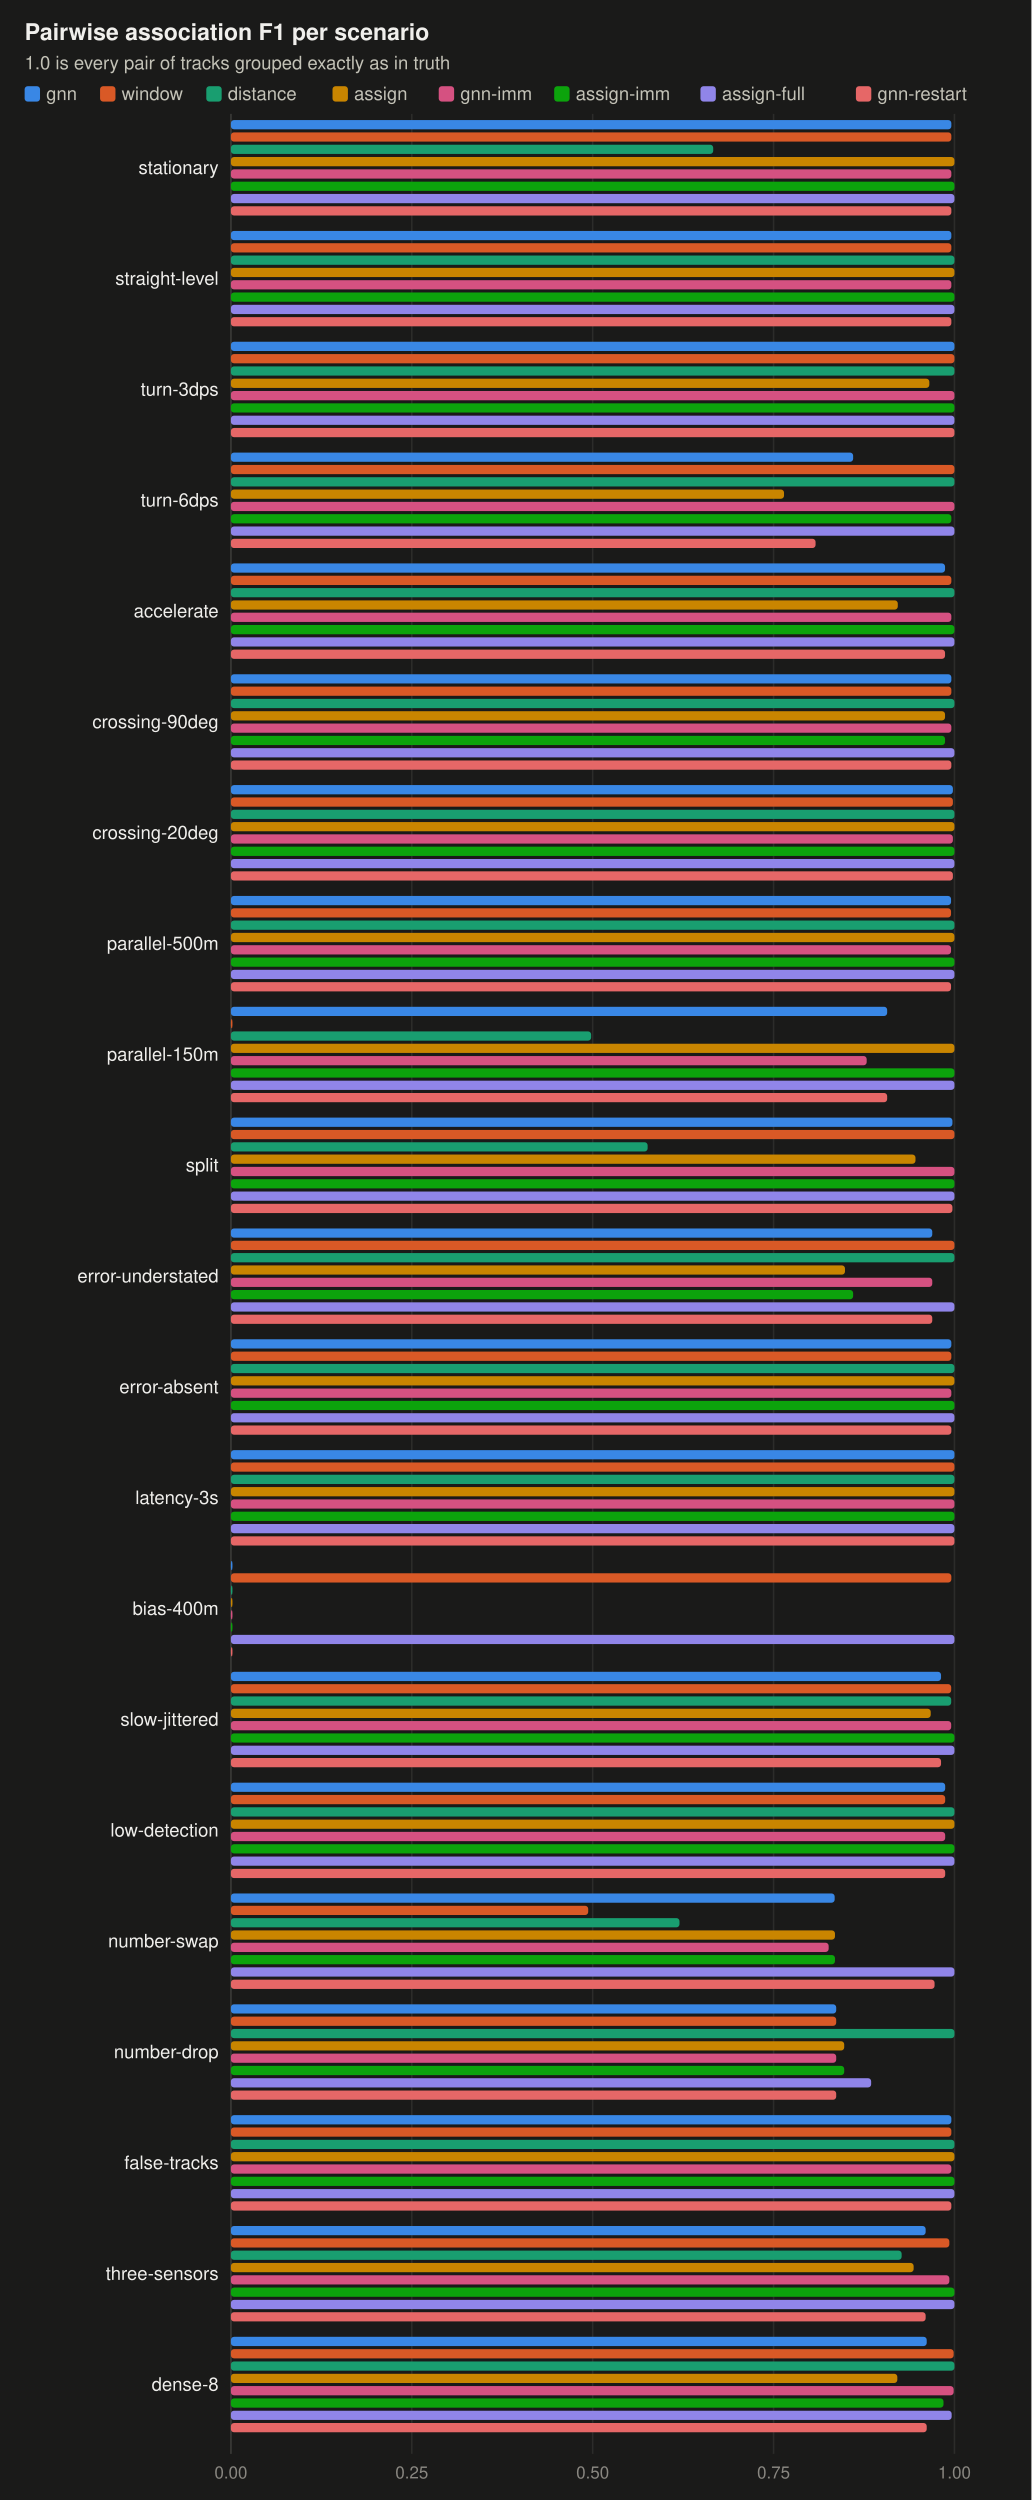
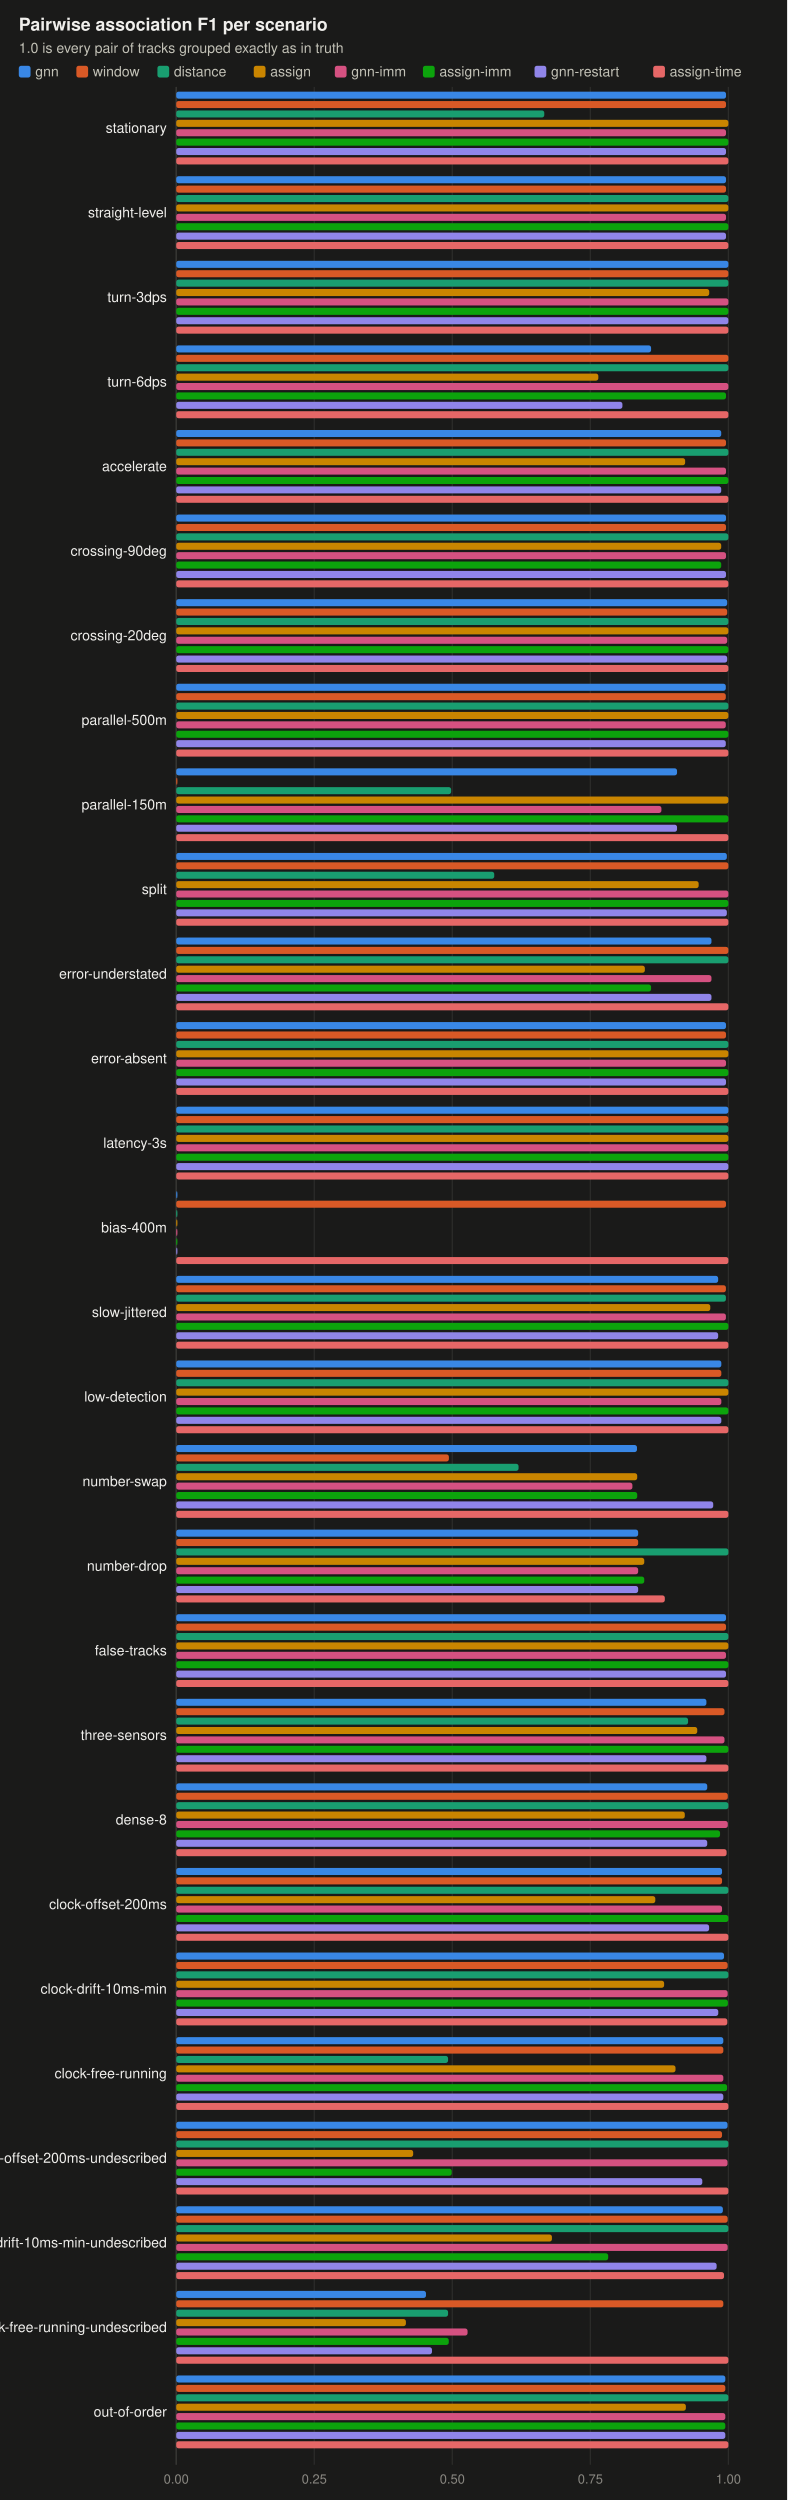
- <svg xmlns="http://www.w3.org/2000/svg" width="670" height="1624" viewBox="0 0 670 1624" font-family="-apple-system, BlinkMacSystemFont, 'Segoe UI', Helvetica, Arial, sans-serif" role="img" aria-label="Pairwise association F1 per scenario">
+ <svg xmlns="http://www.w3.org/2000/svg" width="670" height="2128" viewBox="0 0 670 2128" font-family="-apple-system, BlinkMacSystemFont, 'Segoe UI', Helvetica, Arial, sans-serif" role="img" aria-label="Pairwise association F1 per scenario">
  <rect width="100%" height="100%" fill="#1a1a19" />
  <text x="16" y="26" font-size="15" font-weight="600" fill="#f0efec">Pairwise association F1 per scenario</text>
  <text x="16" y="45" font-size="12" fill="#c3c2b7">1.0 is every pair of tracks grouped exactly as in truth</text>
  <rect x="16" y="56" width="10" height="10" rx="2" fill="#3987e5" />
  <text x="30" y="65" font-size="12" fill="#c3c2b7">gnn</text>
  <rect x="65" y="56" width="10" height="10" rx="2" fill="#d95926" />
  <text x="79" y="65" font-size="12" fill="#c3c2b7">window</text>
  <rect x="134" y="56" width="10" height="10" rx="2" fill="#199e70" />
  <text x="148" y="65" font-size="12" fill="#c3c2b7">distance</text>
  <rect x="216" y="56" width="10" height="10" rx="2" fill="#c98500" />
  <text x="230" y="65" font-size="12" fill="#c3c2b7">assign</text>
  <rect x="285" y="56" width="10" height="10" rx="2" fill="#d55181" />
  <text x="299" y="65" font-size="12" fill="#c3c2b7">gnn-imm</text>
  <rect x="360" y="56" width="10" height="10" rx="2" fill="#0ca30c" />
  <text x="374" y="65" font-size="12" fill="#c3c2b7">assign-imm</text>
  <rect x="455" y="56" width="10" height="10" rx="2" fill="#9085e9" />
-   <text x="469" y="65" font-size="12" fill="#c3c2b7">assign-full</text>
+   <text x="469" y="65" font-size="12" fill="#c3c2b7">gnn-restart</text>
  <rect x="556" y="56" width="10" height="10" rx="2" fill="#e66767" />
-   <text x="570" y="65" font-size="12" fill="#c3c2b7">gnn-restart</text>
-   <line x1="150.0" y1="74" x2="150.0" y2="1594" stroke="#2c2c2a" stroke-width="1" />
-   <text x="150.0" y="1610" font-size="11" text-anchor="middle" fill="#898781">0.00</text>
-   <line x1="267.5" y1="74" x2="267.5" y2="1594" stroke="#2c2c2a" stroke-width="1" />
-   <text x="267.5" y="1610" font-size="11" text-anchor="middle" fill="#898781">0.25</text>
-   <line x1="385.0" y1="74" x2="385.0" y2="1594" stroke="#2c2c2a" stroke-width="1" />
-   <text x="385.0" y="1610" font-size="11" text-anchor="middle" fill="#898781">0.50</text>
-   <line x1="502.5" y1="74" x2="502.5" y2="1594" stroke="#2c2c2a" stroke-width="1" />
-   <text x="502.5" y="1610" font-size="11" text-anchor="middle" fill="#898781">0.75</text>
-   <line x1="620.0" y1="74" x2="620.0" y2="1594" stroke="#2c2c2a" stroke-width="1" />
-   <text x="620.0" y="1610" font-size="11" text-anchor="middle" fill="#898781">1.00</text>
-   <line x1="150" y1="74" x2="150" y2="1594" stroke="#383835" stroke-width="1" />
+   <text x="570" y="65" font-size="12" fill="#c3c2b7">assign-time</text>
+   <line x1="150.0" y1="74" x2="150.0" y2="2098" stroke="#2c2c2a" stroke-width="1" />
+   <text x="150.0" y="2114" font-size="11" text-anchor="middle" fill="#898781">0.00</text>
+   <line x1="267.5" y1="74" x2="267.5" y2="2098" stroke="#2c2c2a" stroke-width="1" />
+   <text x="267.5" y="2114" font-size="11" text-anchor="middle" fill="#898781">0.25</text>
+   <line x1="385.0" y1="74" x2="385.0" y2="2098" stroke="#2c2c2a" stroke-width="1" />
+   <text x="385.0" y="2114" font-size="11" text-anchor="middle" fill="#898781">0.50</text>
+   <line x1="502.5" y1="74" x2="502.5" y2="2098" stroke="#2c2c2a" stroke-width="1" />
+   <text x="502.5" y="2114" font-size="11" text-anchor="middle" fill="#898781">0.75</text>
+   <line x1="620.0" y1="74" x2="620.0" y2="2098" stroke="#2c2c2a" stroke-width="1" />
+   <text x="620.0" y="2114" font-size="11" text-anchor="middle" fill="#898781">1.00</text>
+   <line x1="150" y1="74" x2="150" y2="2098" stroke="#383835" stroke-width="1" />
  <text x="142" y="113.0" font-size="12" text-anchor="end" fill="#f0efec">stationary</text>
  <rect x="150" y="78" width="468.0" height="6" rx="2" fill="#3987e5" />
  <rect x="150" y="86" width="468.0" height="6" rx="2" fill="#d95926" />
  <rect x="150" y="94" width="313.3" height="6" rx="2" fill="#199e70" />
  <rect x="150" y="102" width="470.0" height="6" rx="2" fill="#c98500" />
  <rect x="150" y="110" width="468.0" height="6" rx="2" fill="#d55181" />
  <rect x="150" y="118" width="470.0" height="6" rx="2" fill="#0ca30c" />
-   <rect x="150" y="126" width="470.0" height="6" rx="2" fill="#9085e9" />
-   <rect x="150" y="134" width="468.0" height="6" rx="2" fill="#e66767" />
+   <rect x="150" y="126" width="468.0" height="6" rx="2" fill="#9085e9" />
+   <rect x="150" y="134" width="470.0" height="6" rx="2" fill="#e66767" />
  <text x="142" y="185.0" font-size="12" text-anchor="end" fill="#f0efec">straight-level</text>
  <rect x="150" y="150" width="468.0" height="6" rx="2" fill="#3987e5" />
  <rect x="150" y="158" width="468.0" height="6" rx="2" fill="#d95926" />
  <rect x="150" y="166" width="470.0" height="6" rx="2" fill="#199e70" />
  <rect x="150" y="174" width="470.0" height="6" rx="2" fill="#c98500" />
  <rect x="150" y="182" width="468.0" height="6" rx="2" fill="#d55181" />
  <rect x="150" y="190" width="470.0" height="6" rx="2" fill="#0ca30c" />
-   <rect x="150" y="198" width="470.0" height="6" rx="2" fill="#9085e9" />
-   <rect x="150" y="206" width="468.0" height="6" rx="2" fill="#e66767" />
+   <rect x="150" y="198" width="468.0" height="6" rx="2" fill="#9085e9" />
+   <rect x="150" y="206" width="470.0" height="6" rx="2" fill="#e66767" />
  <text x="142" y="257.0" font-size="12" text-anchor="end" fill="#f0efec">turn-3dps</text>
  <rect x="150" y="222" width="470.0" height="6" rx="2" fill="#3987e5" />
  <rect x="150" y="230" width="470.0" height="6" rx="2" fill="#d95926" />
  <rect x="150" y="238" width="470.0" height="6" rx="2" fill="#199e70" />
  <rect x="150" y="246" width="453.7" height="6" rx="2" fill="#c98500" />
  <rect x="150" y="254" width="470.0" height="6" rx="2" fill="#d55181" />
  <rect x="150" y="262" width="470.0" height="6" rx="2" fill="#0ca30c" />
  <rect x="150" y="270" width="470.0" height="6" rx="2" fill="#9085e9" />
  <rect x="150" y="278" width="470.0" height="6" rx="2" fill="#e66767" />
  <text x="142" y="329.0" font-size="12" text-anchor="end" fill="#f0efec">turn-6dps</text>
  <rect x="150" y="294" width="404.2" height="6" rx="2" fill="#3987e5" />
  <rect x="150" y="302" width="470.0" height="6" rx="2" fill="#d95926" />
  <rect x="150" y="310" width="470.0" height="6" rx="2" fill="#199e70" />
  <rect x="150" y="318" width="359.3" height="6" rx="2" fill="#c98500" />
  <rect x="150" y="326" width="470.0" height="6" rx="2" fill="#d55181" />
  <rect x="150" y="334" width="468.0" height="6" rx="2" fill="#0ca30c" />
-   <rect x="150" y="342" width="470.0" height="6" rx="2" fill="#9085e9" />
-   <rect x="150" y="350" width="379.8" height="6" rx="2" fill="#e66767" />
+   <rect x="150" y="342" width="379.8" height="6" rx="2" fill="#9085e9" />
+   <rect x="150" y="350" width="470.0" height="6" rx="2" fill="#e66767" />
  <text x="142" y="401.0" font-size="12" text-anchor="end" fill="#f0efec">accelerate</text>
  <rect x="150" y="366" width="463.9" height="6" rx="2" fill="#3987e5" />
  <rect x="150" y="374" width="468.0" height="6" rx="2" fill="#d95926" />
  <rect x="150" y="382" width="470.0" height="6" rx="2" fill="#199e70" />
  <rect x="150" y="390" width="433.2" height="6" rx="2" fill="#c98500" />
  <rect x="150" y="398" width="468.0" height="6" rx="2" fill="#d55181" />
  <rect x="150" y="406" width="470.0" height="6" rx="2" fill="#0ca30c" />
-   <rect x="150" y="414" width="470.0" height="6" rx="2" fill="#9085e9" />
-   <rect x="150" y="422" width="463.9" height="6" rx="2" fill="#e66767" />
+   <rect x="150" y="414" width="463.9" height="6" rx="2" fill="#9085e9" />
+   <rect x="150" y="422" width="470.0" height="6" rx="2" fill="#e66767" />
  <text x="142" y="473.0" font-size="12" text-anchor="end" fill="#f0efec">crossing-90deg</text>
  <rect x="150" y="438" width="468.0" height="6" rx="2" fill="#3987e5" />
  <rect x="150" y="446" width="468.0" height="6" rx="2" fill="#d95926" />
  <rect x="150" y="454" width="470.0" height="6" rx="2" fill="#199e70" />
  <rect x="150" y="462" width="463.9" height="6" rx="2" fill="#c98500" />
  <rect x="150" y="470" width="468.0" height="6" rx="2" fill="#d55181" />
  <rect x="150" y="478" width="463.9" height="6" rx="2" fill="#0ca30c" />
-   <rect x="150" y="486" width="470.0" height="6" rx="2" fill="#9085e9" />
-   <rect x="150" y="494" width="468.0" height="6" rx="2" fill="#e66767" />
+   <rect x="150" y="486" width="468.0" height="6" rx="2" fill="#9085e9" />
+   <rect x="150" y="494" width="470.0" height="6" rx="2" fill="#e66767" />
  <text x="142" y="545.0" font-size="12" text-anchor="end" fill="#f0efec">crossing-20deg</text>
  <rect x="150" y="510" width="469.0" height="6" rx="2" fill="#3987e5" />
  <rect x="150" y="518" width="469.0" height="6" rx="2" fill="#d95926" />
  <rect x="150" y="526" width="470.0" height="6" rx="2" fill="#199e70" />
  <rect x="150" y="534" width="470.0" height="6" rx="2" fill="#c98500" />
  <rect x="150" y="542" width="469.0" height="6" rx="2" fill="#d55181" />
  <rect x="150" y="550" width="470.0" height="6" rx="2" fill="#0ca30c" />
-   <rect x="150" y="558" width="470.0" height="6" rx="2" fill="#9085e9" />
-   <rect x="150" y="566" width="469.0" height="6" rx="2" fill="#e66767" />
+   <rect x="150" y="558" width="469.0" height="6" rx="2" fill="#9085e9" />
+   <rect x="150" y="566" width="470.0" height="6" rx="2" fill="#e66767" />
  <text x="142" y="617.0" font-size="12" text-anchor="end" fill="#f0efec">parallel-500m</text>
  <rect x="150" y="582" width="467.8" height="6" rx="2" fill="#3987e5" />
  <rect x="150" y="590" width="467.8" height="6" rx="2" fill="#d95926" />
  <rect x="150" y="598" width="470.0" height="6" rx="2" fill="#199e70" />
  <rect x="150" y="606" width="470.0" height="6" rx="2" fill="#c98500" />
  <rect x="150" y="614" width="467.8" height="6" rx="2" fill="#d55181" />
  <rect x="150" y="622" width="470.0" height="6" rx="2" fill="#0ca30c" />
-   <rect x="150" y="630" width="470.0" height="6" rx="2" fill="#9085e9" />
-   <rect x="150" y="638" width="467.8" height="6" rx="2" fill="#e66767" />
+   <rect x="150" y="630" width="467.8" height="6" rx="2" fill="#9085e9" />
+   <rect x="150" y="638" width="470.0" height="6" rx="2" fill="#e66767" />
  <text x="142" y="689.0" font-size="12" text-anchor="end" fill="#f0efec">parallel-150m</text>
  <rect x="150" y="654" width="426.3" height="6" rx="2" fill="#3987e5" />
  <rect x="150" y="662" width="1.0" height="6" rx="2" fill="#d95926" />
  <rect x="150" y="670" width="234.0" height="6" rx="2" fill="#199e70" />
  <rect x="150" y="678" width="470.0" height="6" rx="2" fill="#c98500" />
  <rect x="150" y="686" width="413.0" height="6" rx="2" fill="#d55181" />
  <rect x="150" y="694" width="470.0" height="6" rx="2" fill="#0ca30c" />
-   <rect x="150" y="702" width="470.0" height="6" rx="2" fill="#9085e9" />
-   <rect x="150" y="710" width="426.3" height="6" rx="2" fill="#e66767" />
+   <rect x="150" y="702" width="426.3" height="6" rx="2" fill="#9085e9" />
+   <rect x="150" y="710" width="470.0" height="6" rx="2" fill="#e66767" />
  <text x="142" y="761.0" font-size="12" text-anchor="end" fill="#f0efec">split</text>
  <rect x="150" y="726" width="468.7" height="6" rx="2" fill="#3987e5" />
  <rect x="150" y="734" width="470.0" height="6" rx="2" fill="#d95926" />
  <rect x="150" y="742" width="270.7" height="6" rx="2" fill="#199e70" />
  <rect x="150" y="750" width="444.7" height="6" rx="2" fill="#c98500" />
  <rect x="150" y="758" width="470.0" height="6" rx="2" fill="#d55181" />
  <rect x="150" y="766" width="470.0" height="6" rx="2" fill="#0ca30c" />
-   <rect x="150" y="774" width="470.0" height="6" rx="2" fill="#9085e9" />
-   <rect x="150" y="782" width="468.7" height="6" rx="2" fill="#e66767" />
+   <rect x="150" y="774" width="468.7" height="6" rx="2" fill="#9085e9" />
+   <rect x="150" y="782" width="470.0" height="6" rx="2" fill="#e66767" />
  <text x="142" y="833.0" font-size="12" text-anchor="end" fill="#f0efec">error-understated</text>
  <rect x="150" y="798" width="455.6" height="6" rx="2" fill="#3987e5" />
  <rect x="150" y="806" width="470.0" height="6" rx="2" fill="#d95926" />
  <rect x="150" y="814" width="470.0" height="6" rx="2" fill="#199e70" />
  <rect x="150" y="822" width="398.9" height="6" rx="2" fill="#c98500" />
  <rect x="150" y="830" width="455.6" height="6" rx="2" fill="#d55181" />
  <rect x="150" y="838" width="404.2" height="6" rx="2" fill="#0ca30c" />
-   <rect x="150" y="846" width="470.0" height="6" rx="2" fill="#9085e9" />
-   <rect x="150" y="854" width="455.6" height="6" rx="2" fill="#e66767" />
+   <rect x="150" y="846" width="455.6" height="6" rx="2" fill="#9085e9" />
+   <rect x="150" y="854" width="470.0" height="6" rx="2" fill="#e66767" />
  <text x="142" y="905.0" font-size="12" text-anchor="end" fill="#f0efec">error-absent</text>
  <rect x="150" y="870" width="468.0" height="6" rx="2" fill="#3987e5" />
  <rect x="150" y="878" width="468.0" height="6" rx="2" fill="#d95926" />
  <rect x="150" y="886" width="470.0" height="6" rx="2" fill="#199e70" />
  <rect x="150" y="894" width="470.0" height="6" rx="2" fill="#c98500" />
  <rect x="150" y="902" width="468.0" height="6" rx="2" fill="#d55181" />
  <rect x="150" y="910" width="470.0" height="6" rx="2" fill="#0ca30c" />
-   <rect x="150" y="918" width="470.0" height="6" rx="2" fill="#9085e9" />
-   <rect x="150" y="926" width="468.0" height="6" rx="2" fill="#e66767" />
+   <rect x="150" y="918" width="468.0" height="6" rx="2" fill="#9085e9" />
+   <rect x="150" y="926" width="470.0" height="6" rx="2" fill="#e66767" />
  <text x="142" y="977.0" font-size="12" text-anchor="end" fill="#f0efec">latency-3s</text>
  <rect x="150" y="942" width="470.0" height="6" rx="2" fill="#3987e5" />
  <rect x="150" y="950" width="470.0" height="6" rx="2" fill="#d95926" />
  <rect x="150" y="958" width="470.0" height="6" rx="2" fill="#199e70" />
  <rect x="150" y="966" width="470.0" height="6" rx="2" fill="#c98500" />
  <rect x="150" y="974" width="470.0" height="6" rx="2" fill="#d55181" />
  <rect x="150" y="982" width="470.0" height="6" rx="2" fill="#0ca30c" />
  <rect x="150" y="990" width="470.0" height="6" rx="2" fill="#9085e9" />
  <rect x="150" y="998" width="470.0" height="6" rx="2" fill="#e66767" />
  <text x="142" y="1049.0" font-size="12" text-anchor="end" fill="#f0efec">bias-400m</text>
  <rect x="150" y="1014" width="1.0" height="6" rx="2" fill="#3987e5" />
  <rect x="150" y="1022" width="468.0" height="6" rx="2" fill="#d95926" />
  <rect x="150" y="1030" width="1.0" height="6" rx="2" fill="#199e70" />
  <rect x="150" y="1038" width="1.0" height="6" rx="2" fill="#c98500" />
  <rect x="150" y="1046" width="1.0" height="6" rx="2" fill="#d55181" />
  <rect x="150" y="1054" width="1.0" height="6" rx="2" fill="#0ca30c" />
-   <rect x="150" y="1062" width="470.0" height="6" rx="2" fill="#9085e9" />
-   <rect x="150" y="1070" width="1.0" height="6" rx="2" fill="#e66767" />
+   <rect x="150" y="1062" width="1.0" height="6" rx="2" fill="#9085e9" />
+   <rect x="150" y="1070" width="470.0" height="6" rx="2" fill="#e66767" />
  <text x="142" y="1121.0" font-size="12" text-anchor="end" fill="#f0efec">slow-jittered</text>
  <rect x="150" y="1086" width="461.3" height="6" rx="2" fill="#3987e5" />
  <rect x="150" y="1094" width="467.9" height="6" rx="2" fill="#d95926" />
  <rect x="150" y="1102" width="467.9" height="6" rx="2" fill="#199e70" />
  <rect x="150" y="1110" width="454.6" height="6" rx="2" fill="#c98500" />
  <rect x="150" y="1118" width="467.9" height="6" rx="2" fill="#d55181" />
  <rect x="150" y="1126" width="470.0" height="6" rx="2" fill="#0ca30c" />
-   <rect x="150" y="1134" width="470.0" height="6" rx="2" fill="#9085e9" />
-   <rect x="150" y="1142" width="461.3" height="6" rx="2" fill="#e66767" />
+   <rect x="150" y="1134" width="461.3" height="6" rx="2" fill="#9085e9" />
+   <rect x="150" y="1142" width="470.0" height="6" rx="2" fill="#e66767" />
  <text x="142" y="1193.0" font-size="12" text-anchor="end" fill="#f0efec">low-detection</text>
  <rect x="150" y="1158" width="464.0" height="6" rx="2" fill="#3987e5" />
  <rect x="150" y="1166" width="464.0" height="6" rx="2" fill="#d95926" />
  <rect x="150" y="1174" width="470.0" height="6" rx="2" fill="#199e70" />
  <rect x="150" y="1182" width="470.0" height="6" rx="2" fill="#c98500" />
  <rect x="150" y="1190" width="464.0" height="6" rx="2" fill="#d55181" />
  <rect x="150" y="1198" width="470.0" height="6" rx="2" fill="#0ca30c" />
-   <rect x="150" y="1206" width="470.0" height="6" rx="2" fill="#9085e9" />
-   <rect x="150" y="1214" width="464.0" height="6" rx="2" fill="#e66767" />
+   <rect x="150" y="1206" width="464.0" height="6" rx="2" fill="#9085e9" />
+   <rect x="150" y="1214" width="470.0" height="6" rx="2" fill="#e66767" />
  <text x="142" y="1265.0" font-size="12" text-anchor="end" fill="#f0efec">number-swap</text>
  <rect x="150" y="1230" width="392.2" height="6" rx="2" fill="#3987e5" />
  <rect x="150" y="1238" width="232.1" height="6" rx="2" fill="#d95926" />
  <rect x="150" y="1246" width="291.4" height="6" rx="2" fill="#199e70" />
  <rect x="150" y="1254" width="392.4" height="6" rx="2" fill="#c98500" />
  <rect x="150" y="1262" width="388.3" height="6" rx="2" fill="#d55181" />
  <rect x="150" y="1270" width="392.4" height="6" rx="2" fill="#0ca30c" />
-   <rect x="150" y="1278" width="470.0" height="6" rx="2" fill="#9085e9" />
-   <rect x="150" y="1286" width="457.1" height="6" rx="2" fill="#e66767" />
+   <rect x="150" y="1278" width="457.1" height="6" rx="2" fill="#9085e9" />
+   <rect x="150" y="1286" width="470.0" height="6" rx="2" fill="#e66767" />
  <text x="142" y="1337.0" font-size="12" text-anchor="end" fill="#f0efec">number-drop</text>
  <rect x="150" y="1302" width="393.2" height="6" rx="2" fill="#3987e5" />
  <rect x="150" y="1310" width="393.2" height="6" rx="2" fill="#d95926" />
  <rect x="150" y="1318" width="470.0" height="6" rx="2" fill="#199e70" />
  <rect x="150" y="1326" width="398.4" height="6" rx="2" fill="#c98500" />
  <rect x="150" y="1334" width="393.2" height="6" rx="2" fill="#d55181" />
  <rect x="150" y="1342" width="398.4" height="6" rx="2" fill="#0ca30c" />
-   <rect x="150" y="1350" width="415.9" height="6" rx="2" fill="#9085e9" />
-   <rect x="150" y="1358" width="393.2" height="6" rx="2" fill="#e66767" />
+   <rect x="150" y="1350" width="393.2" height="6" rx="2" fill="#9085e9" />
+   <rect x="150" y="1358" width="415.9" height="6" rx="2" fill="#e66767" />
  <text x="142" y="1409.0" font-size="12" text-anchor="end" fill="#f0efec">false-tracks</text>
  <rect x="150" y="1374" width="468.0" height="6" rx="2" fill="#3987e5" />
  <rect x="150" y="1382" width="468.0" height="6" rx="2" fill="#d95926" />
  <rect x="150" y="1390" width="470.0" height="6" rx="2" fill="#199e70" />
  <rect x="150" y="1398" width="470.0" height="6" rx="2" fill="#c98500" />
  <rect x="150" y="1406" width="468.0" height="6" rx="2" fill="#d55181" />
  <rect x="150" y="1414" width="470.0" height="6" rx="2" fill="#0ca30c" />
-   <rect x="150" y="1422" width="470.0" height="6" rx="2" fill="#9085e9" />
-   <rect x="150" y="1430" width="468.0" height="6" rx="2" fill="#e66767" />
+   <rect x="150" y="1422" width="468.0" height="6" rx="2" fill="#9085e9" />
+   <rect x="150" y="1430" width="470.0" height="6" rx="2" fill="#e66767" />
  <text x="142" y="1481.0" font-size="12" text-anchor="end" fill="#f0efec">three-sensors</text>
  <rect x="150" y="1446" width="451.3" height="6" rx="2" fill="#3987e5" />
  <rect x="150" y="1454" width="466.7" height="6" rx="2" fill="#d95926" />
  <rect x="150" y="1462" width="435.7" height="6" rx="2" fill="#199e70" />
  <rect x="150" y="1470" width="443.5" height="6" rx="2" fill="#c98500" />
  <rect x="150" y="1478" width="466.7" height="6" rx="2" fill="#d55181" />
  <rect x="150" y="1486" width="470.0" height="6" rx="2" fill="#0ca30c" />
-   <rect x="150" y="1494" width="470.0" height="6" rx="2" fill="#9085e9" />
-   <rect x="150" y="1502" width="451.3" height="6" rx="2" fill="#e66767" />
+   <rect x="150" y="1494" width="451.3" height="6" rx="2" fill="#9085e9" />
+   <rect x="150" y="1502" width="470.0" height="6" rx="2" fill="#e66767" />
  <text x="142" y="1553.0" font-size="12" text-anchor="end" fill="#f0efec">dense-8</text>
  <rect x="150" y="1518" width="452.0" height="6" rx="2" fill="#3987e5" />
  <rect x="150" y="1526" width="469.5" height="6" rx="2" fill="#d95926" />
  <rect x="150" y="1534" width="470.0" height="6" rx="2" fill="#199e70" />
  <rect x="150" y="1542" width="432.9" height="6" rx="2" fill="#c98500" />
  <rect x="150" y="1550" width="469.5" height="6" rx="2" fill="#d55181" />
  <rect x="150" y="1558" width="462.9" height="6" rx="2" fill="#0ca30c" />
-   <rect x="150" y="1566" width="468.2" height="6" rx="2" fill="#9085e9" />
-   <rect x="150" y="1574" width="452.0" height="6" rx="2" fill="#e66767" />
+   <rect x="150" y="1566" width="452.0" height="6" rx="2" fill="#9085e9" />
+   <rect x="150" y="1574" width="468.5" height="6" rx="2" fill="#e66767" />
+   <text x="142" y="1625.0" font-size="12" text-anchor="end" fill="#f0efec">clock-offset-200ms</text>
+   <rect x="150" y="1590" width="464.6" height="6" rx="2" fill="#3987e5" />
+   <rect x="150" y="1598" width="464.6" height="6" rx="2" fill="#d95926" />
+   <rect x="150" y="1606" width="470.0" height="6" rx="2" fill="#199e70" />
+   <rect x="150" y="1614" width="407.8" height="6" rx="2" fill="#c98500" />
+   <rect x="150" y="1622" width="464.6" height="6" rx="2" fill="#d55181" />
+   <rect x="150" y="1630" width="470.0" height="6" rx="2" fill="#0ca30c" />
+   <rect x="150" y="1638" width="453.6" height="6" rx="2" fill="#9085e9" />
+   <rect x="150" y="1646" width="470.0" height="6" rx="2" fill="#e66767" />
+   <text x="142" y="1697.0" font-size="12" text-anchor="end" fill="#f0efec">clock-drift-10ms-min</text>
+   <rect x="150" y="1662" width="466.3" height="6" rx="2" fill="#3987e5" />
+   <rect x="150" y="1670" width="469.4" height="6" rx="2" fill="#d95926" />
+   <rect x="150" y="1678" width="470.0" height="6" rx="2" fill="#199e70" />
+   <rect x="150" y="1686" width="415.3" height="6" rx="2" fill="#c98500" />
+   <rect x="150" y="1694" width="469.4" height="6" rx="2" fill="#d55181" />
+   <rect x="150" y="1702" width="469.6" height="6" rx="2" fill="#0ca30c" />
+   <rect x="150" y="1710" width="461.4" height="6" rx="2" fill="#9085e9" />
+   <rect x="150" y="1718" width="469.1" height="6" rx="2" fill="#e66767" />
+   <text x="142" y="1769.0" font-size="12" text-anchor="end" fill="#f0efec">clock-free-running</text>
+   <rect x="150" y="1734" width="465.7" height="6" rx="2" fill="#3987e5" />
+   <rect x="150" y="1742" width="465.7" height="6" rx="2" fill="#d95926" />
+   <rect x="150" y="1750" width="231.4" height="6" rx="2" fill="#199e70" />
+   <rect x="150" y="1758" width="425.0" height="6" rx="2" fill="#c98500" />
+   <rect x="150" y="1766" width="465.7" height="6" rx="2" fill="#d55181" />
+   <rect x="150" y="1774" width="468.9" height="6" rx="2" fill="#0ca30c" />
+   <rect x="150" y="1782" width="465.7" height="6" rx="2" fill="#9085e9" />
+   <rect x="150" y="1790" width="470.0" height="6" rx="2" fill="#e66767" />
+   <text x="142" y="1841.0" font-size="12" text-anchor="end" fill="#f0efec">clock-offset-200ms-undescribed</text>
+   <rect x="150" y="1806" width="469.3" height="6" rx="2" fill="#3987e5" />
+   <rect x="150" y="1814" width="464.6" height="6" rx="2" fill="#d95926" />
+   <rect x="150" y="1822" width="470.0" height="6" rx="2" fill="#199e70" />
+   <rect x="150" y="1830" width="201.7" height="6" rx="2" fill="#c98500" />
+   <rect x="150" y="1838" width="469.3" height="6" rx="2" fill="#d55181" />
+   <rect x="150" y="1846" width="234.5" height="6" rx="2" fill="#0ca30c" />
+   <rect x="150" y="1854" width="447.8" height="6" rx="2" fill="#9085e9" />
+   <rect x="150" y="1862" width="470.0" height="6" rx="2" fill="#e66767" />
+   <text x="142" y="1913.0" font-size="12" text-anchor="end" fill="#f0efec">clock-drift-10ms-min-undescribed</text>
+   <rect x="150" y="1878" width="465.3" height="6" rx="2" fill="#3987e5" />
+   <rect x="150" y="1886" width="469.4" height="6" rx="2" fill="#d95926" />
+   <rect x="150" y="1894" width="470.0" height="6" rx="2" fill="#199e70" />
+   <rect x="150" y="1902" width="319.8" height="6" rx="2" fill="#c98500" />
+   <rect x="150" y="1910" width="469.4" height="6" rx="2" fill="#d55181" />
+   <rect x="150" y="1918" width="367.7" height="6" rx="2" fill="#0ca30c" />
+   <rect x="150" y="1926" width="460.0" height="6" rx="2" fill="#9085e9" />
+   <rect x="150" y="1934" width="466.3" height="6" rx="2" fill="#e66767" />
+   <text x="142" y="1985.0" font-size="12" text-anchor="end" fill="#f0efec">clock-free-running-undescribed</text>
+   <rect x="150" y="1950" width="212.6" height="6" rx="2" fill="#3987e5" />
+   <rect x="150" y="1958" width="465.7" height="6" rx="2" fill="#d95926" />
+   <rect x="150" y="1966" width="231.4" height="6" rx="2" fill="#199e70" />
+   <rect x="150" y="1974" width="195.5" height="6" rx="2" fill="#c98500" />
+   <rect x="150" y="1982" width="248.0" height="6" rx="2" fill="#d55181" />
+   <rect x="150" y="1990" width="232.0" height="6" rx="2" fill="#0ca30c" />
+   <rect x="150" y="1998" width="217.7" height="6" rx="2" fill="#9085e9" />
+   <rect x="150" y="2006" width="470.0" height="6" rx="2" fill="#e66767" />
+   <text x="142" y="2057.0" font-size="12" text-anchor="end" fill="#f0efec">out-of-order</text>
+   <rect x="150" y="2022" width="467.4" height="6" rx="2" fill="#3987e5" />
+   <rect x="150" y="2030" width="467.4" height="6" rx="2" fill="#d95926" />
+   <rect x="150" y="2038" width="470.0" height="6" rx="2" fill="#199e70" />
+   <rect x="150" y="2046" width="433.8" height="6" rx="2" fill="#c98500" />
+   <rect x="150" y="2054" width="467.4" height="6" rx="2" fill="#d55181" />
+   <rect x="150" y="2062" width="467.4" height="6" rx="2" fill="#0ca30c" />
+   <rect x="150" y="2070" width="467.4" height="6" rx="2" fill="#9085e9" />
+   <rect x="150" y="2078" width="470.0" height="6" rx="2" fill="#e66767" />
</svg>
